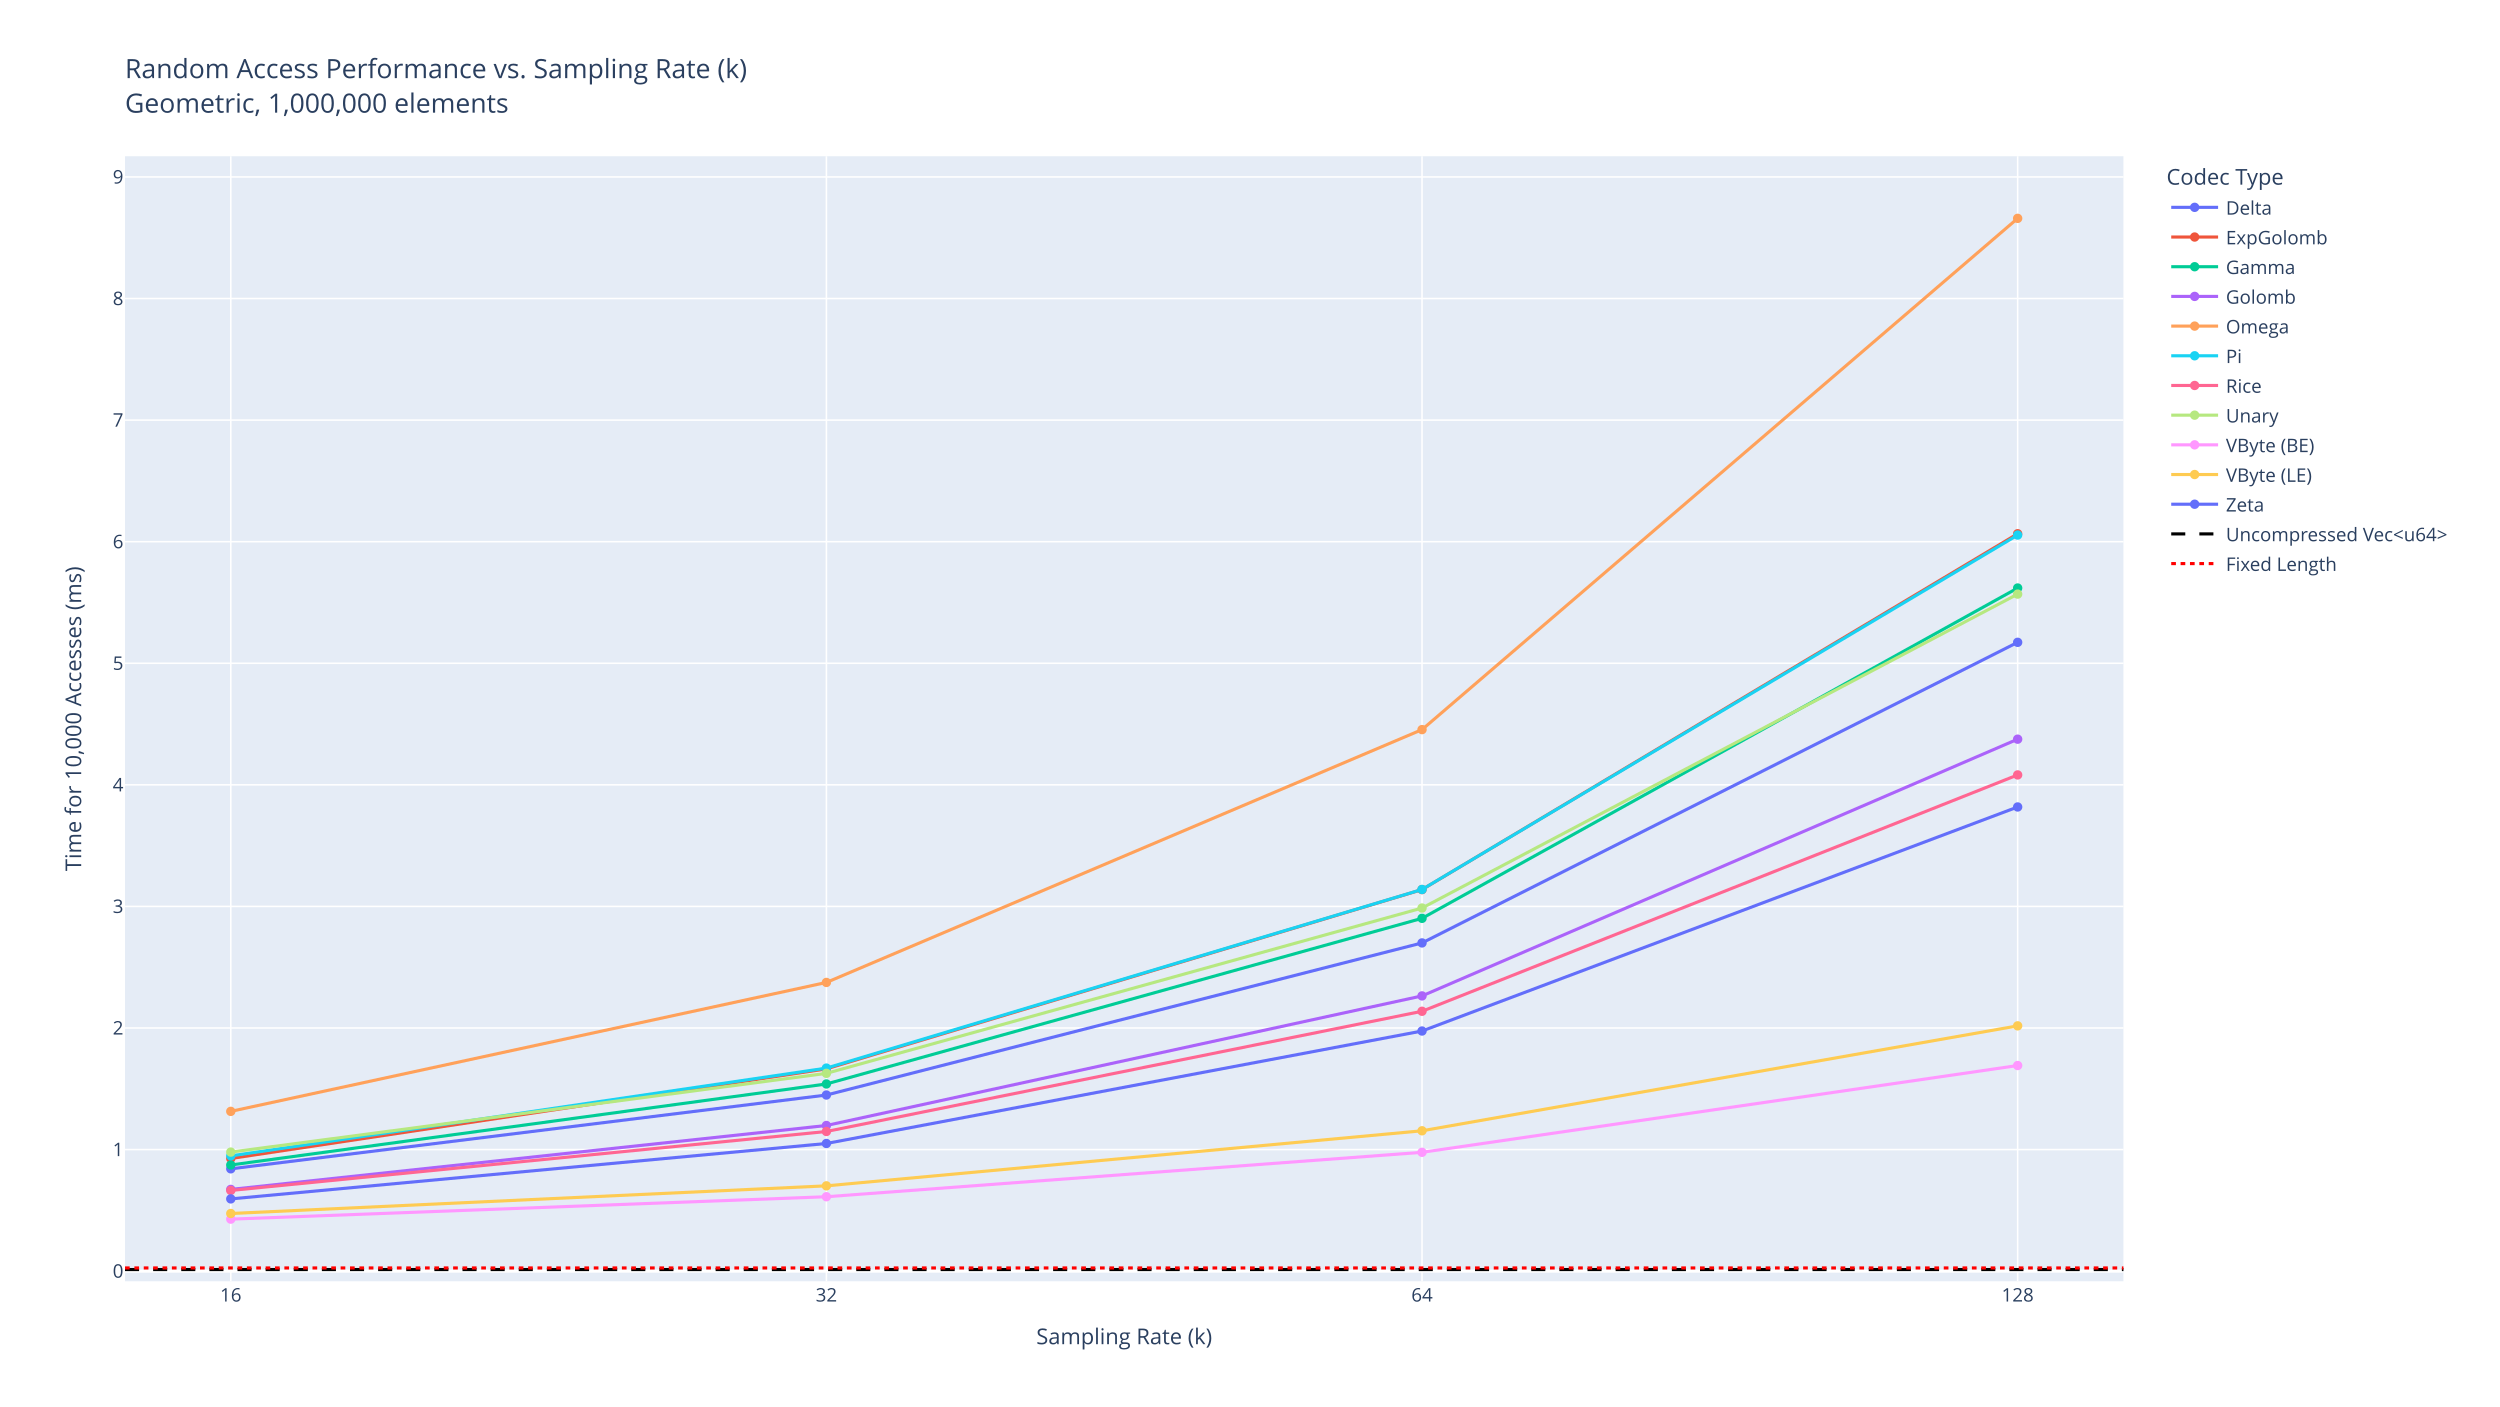
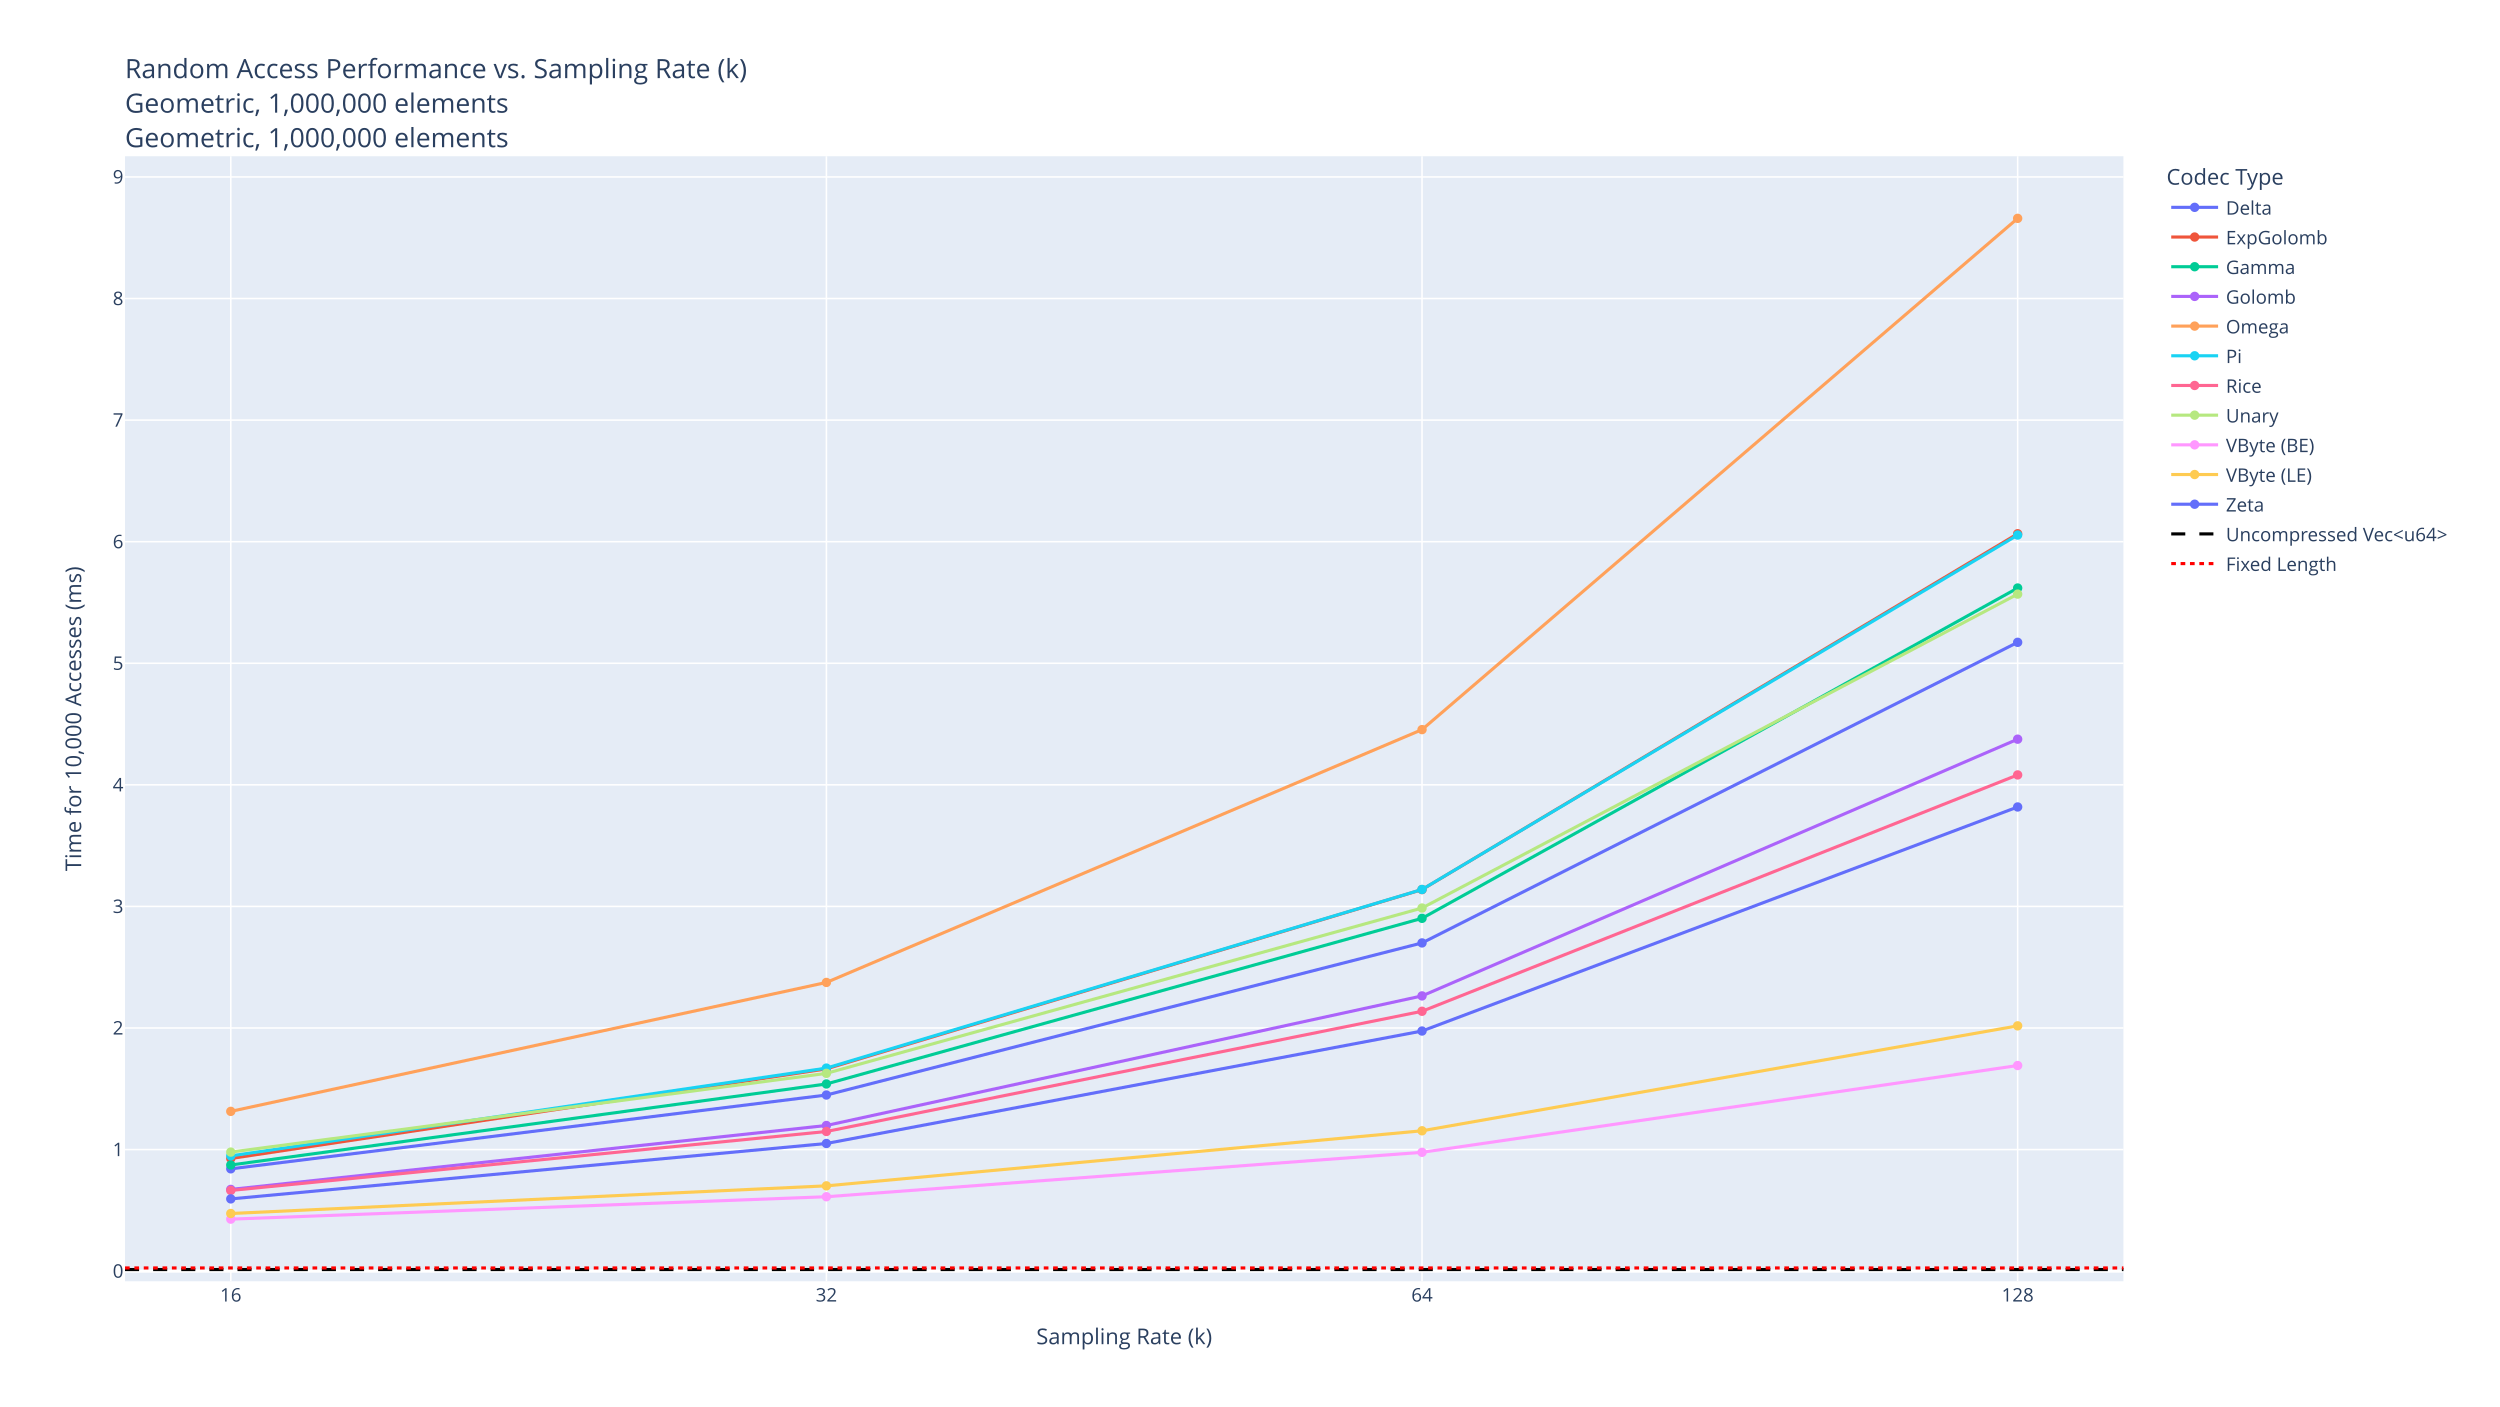
<svg xmlns="http://www.w3.org/2000/svg" class="main-svg" width="1600" height="900" style="" viewBox="0 0 1600 900">
  <rect x="0" y="0" width="1600" height="900" style="fill: rgb(255, 255, 255); fill-opacity: 1;" />
-   <defs id="defs-400689">
+   <defs id="defs-f5fd9f">
    <g class="clips">
-       <clipPath id="clip400689xyplot" class="plotclip">
+       <clipPath id="clipf5fd9fxyplot" class="plotclip">
        <rect width="1279" height="720" />
      </clipPath>
-       <clipPath class="axesclip" id="clip400689x">
+       <clipPath class="axesclip" id="clipf5fd9fx">
        <rect x="80" y="0" width="1279" height="900" />
      </clipPath>
-       <clipPath class="axesclip" id="clip400689y">
+       <clipPath class="axesclip" id="clipf5fd9fy">
        <rect x="0" y="100" width="1600" height="720" />
      </clipPath>
-       <clipPath class="axesclip" id="clip400689xy">
+       <clipPath class="axesclip" id="clipf5fd9fxy">
        <rect x="80" y="100" width="1279" height="720" />
      </clipPath>
    </g>
    <g class="gradients" />
    <g class="patterns" />
  </defs>
  <g class="bglayer">
    <rect class="bg" x="80" y="100" width="1279" height="720" style="fill: rgb(229, 236, 246); fill-opacity: 1; stroke-width: 0;" />
  </g>
  <g class="layer-below">
    <g class="imagelayer" />
    <g class="shapelayer" />
  </g>
  <g class="cartesianlayer">
    <g class="subplot xy">
      <g class="layer-subplot">
        <g class="shapelayer" />
        <g class="imagelayer" />
      </g>
      <g class="minor-gridlayer">
        <g class="x" />
        <g class="y" />
      </g>
      <g class="gridlayer">
        <g class="x">
          <path class="xgrid crisp" transform="translate(147.7,0)" d="M0,100v720" style="stroke: rgb(255, 255, 255); stroke-opacity: 1; stroke-width: 1px;" />
          <path class="xgrid crisp" transform="translate(528.9,0)" d="M0,100v720" style="stroke: rgb(255, 255, 255); stroke-opacity: 1; stroke-width: 1px;" />
          <path class="xgrid crisp" transform="translate(910.1,0)" d="M0,100v720" style="stroke: rgb(255, 255, 255); stroke-opacity: 1; stroke-width: 1px;" />
          <path class="xgrid crisp" transform="translate(1291.3,0)" d="M0,100v720" style="stroke: rgb(255, 255, 255); stroke-opacity: 1; stroke-width: 1px;" />
        </g>
        <g class="y">
          <path class="ygrid crisp" transform="translate(0,735.72)" d="M80,0h1279" style="stroke: rgb(255, 255, 255); stroke-opacity: 1; stroke-width: 1px;" />
          <path class="ygrid crisp" transform="translate(0,657.91)" d="M80,0h1279" style="stroke: rgb(255, 255, 255); stroke-opacity: 1; stroke-width: 1px;" />
          <path class="ygrid crisp" transform="translate(0,580.1)" d="M80,0h1279" style="stroke: rgb(255, 255, 255); stroke-opacity: 1; stroke-width: 1px;" />
          <path class="ygrid crisp" transform="translate(0,502.29)" d="M80,0h1279" style="stroke: rgb(255, 255, 255); stroke-opacity: 1; stroke-width: 1px;" />
          <path class="ygrid crisp" transform="translate(0,424.49)" d="M80,0h1279" style="stroke: rgb(255, 255, 255); stroke-opacity: 1; stroke-width: 1px;" />
          <path class="ygrid crisp" transform="translate(0,346.68)" d="M80,0h1279" style="stroke: rgb(255, 255, 255); stroke-opacity: 1; stroke-width: 1px;" />
          <path class="ygrid crisp" transform="translate(0,268.87)" d="M80,0h1279" style="stroke: rgb(255, 255, 255); stroke-opacity: 1; stroke-width: 1px;" />
          <path class="ygrid crisp" transform="translate(0,191.06)" d="M80,0h1279" style="stroke: rgb(255, 255, 255); stroke-opacity: 1; stroke-width: 1px;" />
          <path class="ygrid crisp" transform="translate(0,113.25)" d="M80,0h1279" style="stroke: rgb(255, 255, 255); stroke-opacity: 1; stroke-width: 1px;" />
        </g>
      </g>
      <g class="zerolinelayer">
        <path class="yzl zl crisp" transform="translate(0,813.53)" d="M80,0h1279" style="stroke: rgb(255, 255, 255); stroke-opacity: 1; stroke-width: 2px;" />
      </g>
      <g class="layer-between">
        <g class="shapelayer" />
        <g class="imagelayer" />
      </g>
      <path class="xlines-below" />
      <path class="ylines-below" />
      <g class="overlines-below" />
      <g class="xaxislayer-below" />
      <g class="yaxislayer-below" />
      <g class="overaxes-below" />
      <g class="overplot">
-         <g class="xy" transform="translate(80,100)" clip-path="url(#clip400689xyplot)">
+         <g class="xy" transform="translate(80,100)" clip-path="url(#clipf5fd9fxyplot)">
          <g class="scatterlayer mlayer">
-             <g class="trace scatter tracef12431" style="stroke-miterlimit: 2; opacity: 1;">
+             <g class="trace scatter trace128a61" style="stroke-miterlimit: 2; opacity: 1;">
              <g class="fills" />
              <g class="errorbars" />
              <g class="lines">
                <path class="js-line" d="M67.7,648.04L448.9,600.81L830.1,503.47L1211.3,311.09" style="vector-effect: none; fill: none; stroke: rgb(99, 110, 250); stroke-opacity: 1; stroke-width: 2px; opacity: 1;" />
              </g>
              <g class="points">
                <path class="point plotly-customdata" transform="translate(67.7,648.04)" d="M3,0A3,3 0 1,1 0,-3A3,3 0 0,1 3,0Z" style="opacity: 1; stroke-width: 0px; fill: rgb(99, 110, 250); fill-opacity: 1;" />
                <path class="point plotly-customdata" transform="translate(448.9,600.81)" d="M3,0A3,3 0 1,1 0,-3A3,3 0 0,1 3,0Z" style="opacity: 1; stroke-width: 0px; fill: rgb(99, 110, 250); fill-opacity: 1;" />
                <path class="point plotly-customdata" transform="translate(830.1,503.47)" d="M3,0A3,3 0 1,1 0,-3A3,3 0 0,1 3,0Z" style="opacity: 1; stroke-width: 0px; fill: rgb(99, 110, 250); fill-opacity: 1;" />
                <path class="point plotly-customdata" transform="translate(1211.3,311.09)" d="M3,0A3,3 0 1,1 0,-3A3,3 0 0,1 3,0Z" style="opacity: 1; stroke-width: 0px; fill: rgb(99, 110, 250); fill-opacity: 1;" />
              </g>
              <g class="text" />
            </g>
-             <g class="trace scatter trace7f5549" style="stroke-miterlimit: 2; opacity: 1;">
+             <g class="trace scatter trace50896e" style="stroke-miterlimit: 2; opacity: 1;">
              <g class="fills" />
              <g class="errorbars" />
              <g class="lines">
                <path class="js-line" d="M67.7,641.43L448.9,584.07L830.1,469.33L1211.3,241.6" style="vector-effect: none; fill: none; stroke: rgb(239, 85, 59); stroke-opacity: 1; stroke-width: 2px; opacity: 1;" />
              </g>
              <g class="points">
                <path class="point plotly-customdata" transform="translate(67.7,641.43)" d="M3,0A3,3 0 1,1 0,-3A3,3 0 0,1 3,0Z" style="opacity: 1; stroke-width: 0px; fill: rgb(239, 85, 59); fill-opacity: 1;" />
                <path class="point plotly-customdata" transform="translate(448.9,584.07)" d="M3,0A3,3 0 1,1 0,-3A3,3 0 0,1 3,0Z" style="opacity: 1; stroke-width: 0px; fill: rgb(239, 85, 59); fill-opacity: 1;" />
                <path class="point plotly-customdata" transform="translate(830.1,469.33)" d="M3,0A3,3 0 1,1 0,-3A3,3 0 0,1 3,0Z" style="opacity: 1; stroke-width: 0px; fill: rgb(239, 85, 59); fill-opacity: 1;" />
                <path class="point plotly-customdata" transform="translate(1211.3,241.6)" d="M3,0A3,3 0 1,1 0,-3A3,3 0 0,1 3,0Z" style="opacity: 1; stroke-width: 0px; fill: rgb(239, 85, 59); fill-opacity: 1;" />
              </g>
              <g class="text" />
            </g>
-             <g class="trace scatter tracedf2a3a" style="stroke-miterlimit: 2; opacity: 1;">
+             <g class="trace scatter trace0df02b" style="stroke-miterlimit: 2; opacity: 1;">
              <g class="fills" />
              <g class="errorbars" />
              <g class="lines">
                <path class="js-line" d="M67.7,645.59L448.9,593.74L830.1,487.73L1211.3,276.33" style="vector-effect: none; fill: none; stroke: rgb(0, 204, 150); stroke-opacity: 1; stroke-width: 2px; opacity: 1;" />
              </g>
              <g class="points">
                <path class="point plotly-customdata" transform="translate(67.7,645.59)" d="M3,0A3,3 0 1,1 0,-3A3,3 0 0,1 3,0Z" style="opacity: 1; stroke-width: 0px; fill: rgb(0, 204, 150); fill-opacity: 1;" />
                <path class="point plotly-customdata" transform="translate(448.9,593.74)" d="M3,0A3,3 0 1,1 0,-3A3,3 0 0,1 3,0Z" style="opacity: 1; stroke-width: 0px; fill: rgb(0, 204, 150); fill-opacity: 1;" />
                <path class="point plotly-customdata" transform="translate(830.1,487.73)" d="M3,0A3,3 0 1,1 0,-3A3,3 0 0,1 3,0Z" style="opacity: 1; stroke-width: 0px; fill: rgb(0, 204, 150); fill-opacity: 1;" />
                <path class="point plotly-customdata" transform="translate(1211.3,276.33)" d="M3,0A3,3 0 1,1 0,-3A3,3 0 0,1 3,0Z" style="opacity: 1; stroke-width: 0px; fill: rgb(0, 204, 150); fill-opacity: 1;" />
              </g>
              <g class="text" />
            </g>
-             <g class="trace scatter trace2f5b42" style="stroke-miterlimit: 2; opacity: 1;">
+             <g class="trace scatter trace5f6c80" style="stroke-miterlimit: 2; opacity: 1;">
              <g class="fills" />
              <g class="errorbars" />
              <g class="lines">
                <path class="js-line" d="M67.7,661.22L448.9,620.31L830.1,537.38L1211.3,373.07" style="vector-effect: none; fill: none; stroke: rgb(171, 99, 250); stroke-opacity: 1; stroke-width: 2px; opacity: 1;" />
              </g>
              <g class="points">
                <path class="point plotly-customdata" transform="translate(67.7,661.22)" d="M3,0A3,3 0 1,1 0,-3A3,3 0 0,1 3,0Z" style="opacity: 1; stroke-width: 0px; fill: rgb(171, 99, 250); fill-opacity: 1;" />
                <path class="point plotly-customdata" transform="translate(448.9,620.31)" d="M3,0A3,3 0 1,1 0,-3A3,3 0 0,1 3,0Z" style="opacity: 1; stroke-width: 0px; fill: rgb(171, 99, 250); fill-opacity: 1;" />
                <path class="point plotly-customdata" transform="translate(830.1,537.38)" d="M3,0A3,3 0 1,1 0,-3A3,3 0 0,1 3,0Z" style="opacity: 1; stroke-width: 0px; fill: rgb(171, 99, 250); fill-opacity: 1;" />
                <path class="point plotly-customdata" transform="translate(1211.3,373.07)" d="M3,0A3,3 0 1,1 0,-3A3,3 0 0,1 3,0Z" style="opacity: 1; stroke-width: 0px; fill: rgb(171, 99, 250); fill-opacity: 1;" />
              </g>
              <g class="text" />
            </g>
-             <g class="trace scatter traceecf8c9" style="stroke-miterlimit: 2; opacity: 1;">
+             <g class="trace scatter trace49e459" style="stroke-miterlimit: 2; opacity: 1;">
              <g class="fills" />
              <g class="errorbars" />
              <g class="lines">
                <path class="js-line" d="M67.7,611.28L448.9,528.76L830.1,366.95L1211.3,39.75" style="vector-effect: none; fill: none; stroke: rgb(255, 161, 90); stroke-opacity: 1; stroke-width: 2px; opacity: 1;" />
              </g>
              <g class="points">
                <path class="point plotly-customdata" transform="translate(67.7,611.28)" d="M3,0A3,3 0 1,1 0,-3A3,3 0 0,1 3,0Z" style="opacity: 1; stroke-width: 0px; fill: rgb(255, 161, 90); fill-opacity: 1;" />
                <path class="point plotly-customdata" transform="translate(448.9,528.76)" d="M3,0A3,3 0 1,1 0,-3A3,3 0 0,1 3,0Z" style="opacity: 1; stroke-width: 0px; fill: rgb(255, 161, 90); fill-opacity: 1;" />
                <path class="point plotly-customdata" transform="translate(830.1,366.95)" d="M3,0A3,3 0 1,1 0,-3A3,3 0 0,1 3,0Z" style="opacity: 1; stroke-width: 0px; fill: rgb(255, 161, 90); fill-opacity: 1;" />
                <path class="point plotly-customdata" transform="translate(1211.3,39.75)" d="M3,0A3,3 0 1,1 0,-3A3,3 0 0,1 3,0Z" style="opacity: 1; stroke-width: 0px; fill: rgb(255, 161, 90); fill-opacity: 1;" />
              </g>
              <g class="text" />
            </g>
-             <g class="trace scatter trace4803b2" style="stroke-miterlimit: 2; opacity: 1;">
+             <g class="trace scatter trace367fa4" style="stroke-miterlimit: 2; opacity: 1;">
              <g class="fills" />
              <g class="errorbars" />
              <g class="lines">
                <path class="js-line" d="M67.7,639.76L448.9,583.58L830.1,469.26L1211.3,242.43" style="vector-effect: none; fill: none; stroke: rgb(25, 211, 243); stroke-opacity: 1; stroke-width: 2px; opacity: 1;" />
              </g>
              <g class="points">
                <path class="point plotly-customdata" transform="translate(67.7,639.76)" d="M3,0A3,3 0 1,1 0,-3A3,3 0 0,1 3,0Z" style="opacity: 1; stroke-width: 0px; fill: rgb(25, 211, 243); fill-opacity: 1;" />
                <path class="point plotly-customdata" transform="translate(448.9,583.58)" d="M3,0A3,3 0 1,1 0,-3A3,3 0 0,1 3,0Z" style="opacity: 1; stroke-width: 0px; fill: rgb(25, 211, 243); fill-opacity: 1;" />
                <path class="point plotly-customdata" transform="translate(830.1,469.26)" d="M3,0A3,3 0 1,1 0,-3A3,3 0 0,1 3,0Z" style="opacity: 1; stroke-width: 0px; fill: rgb(25, 211, 243); fill-opacity: 1;" />
                <path class="point plotly-customdata" transform="translate(1211.3,242.43)" d="M3,0A3,3 0 1,1 0,-3A3,3 0 0,1 3,0Z" style="opacity: 1; stroke-width: 0px; fill: rgb(25, 211, 243); fill-opacity: 1;" />
              </g>
              <g class="text" />
            </g>
-             <g class="trace scatter trace3a8725" style="stroke-miterlimit: 2; opacity: 1;">
+             <g class="trace scatter trace42087b" style="stroke-miterlimit: 2; opacity: 1;">
              <g class="fills" />
              <g class="errorbars" />
              <g class="lines">
                <path class="js-line" d="M67.7,661.89L448.9,624.15L830.1,547.22L1211.3,395.95" style="vector-effect: none; fill: none; stroke: rgb(255, 102, 146); stroke-opacity: 1; stroke-width: 2px; opacity: 1;" />
              </g>
              <g class="points">
                <path class="point plotly-customdata" transform="translate(67.7,661.89)" d="M3,0A3,3 0 1,1 0,-3A3,3 0 0,1 3,0Z" style="opacity: 1; stroke-width: 0px; fill: rgb(255, 102, 146); fill-opacity: 1;" />
                <path class="point plotly-customdata" transform="translate(448.9,624.15)" d="M3,0A3,3 0 1,1 0,-3A3,3 0 0,1 3,0Z" style="opacity: 1; stroke-width: 0px; fill: rgb(255, 102, 146); fill-opacity: 1;" />
                <path class="point plotly-customdata" transform="translate(830.1,547.22)" d="M3,0A3,3 0 1,1 0,-3A3,3 0 0,1 3,0Z" style="opacity: 1; stroke-width: 0px; fill: rgb(255, 102, 146); fill-opacity: 1;" />
                <path class="point plotly-customdata" transform="translate(1211.3,395.95)" d="M3,0A3,3 0 1,1 0,-3A3,3 0 0,1 3,0Z" style="opacity: 1; stroke-width: 0px; fill: rgb(255, 102, 146); fill-opacity: 1;" />
              </g>
              <g class="text" />
            </g>
-             <g class="trace scatter trace48bb34" style="stroke-miterlimit: 2; opacity: 1;">
+             <g class="trace scatter tracefa8a52" style="stroke-miterlimit: 2; opacity: 1;">
              <g class="fills" />
              <g class="errorbars" />
              <g class="lines">
                <path class="js-line" d="M67.7,637.34L448.9,586.94L830.1,481.13L1211.3,280.23" style="vector-effect: none; fill: none; stroke: rgb(182, 232, 128); stroke-opacity: 1; stroke-width: 2px; opacity: 1;" />
              </g>
              <g class="points">
                <path class="point plotly-customdata" transform="translate(67.7,637.34)" d="M3,0A3,3 0 1,1 0,-3A3,3 0 0,1 3,0Z" style="opacity: 1; stroke-width: 0px; fill: rgb(182, 232, 128); fill-opacity: 1;" />
                <path class="point plotly-customdata" transform="translate(448.9,586.94)" d="M3,0A3,3 0 1,1 0,-3A3,3 0 0,1 3,0Z" style="opacity: 1; stroke-width: 0px; fill: rgb(182, 232, 128); fill-opacity: 1;" />
                <path class="point plotly-customdata" transform="translate(830.1,481.13)" d="M3,0A3,3 0 1,1 0,-3A3,3 0 0,1 3,0Z" style="opacity: 1; stroke-width: 0px; fill: rgb(182, 232, 128); fill-opacity: 1;" />
                <path class="point plotly-customdata" transform="translate(1211.3,280.23)" d="M3,0A3,3 0 1,1 0,-3A3,3 0 0,1 3,0Z" style="opacity: 1; stroke-width: 0px; fill: rgb(182, 232, 128); fill-opacity: 1;" />
              </g>
              <g class="text" />
            </g>
-             <g class="trace scatter trace7c4d64" style="stroke-miterlimit: 2; opacity: 1;">
+             <g class="trace scatter trace523554" style="stroke-miterlimit: 2; opacity: 1;">
              <g class="fills" />
              <g class="errorbars" />
              <g class="lines">
                <path class="js-line" d="M67.7,680.25L448.9,665.91L830.1,637.48L1211.3,581.93" style="vector-effect: none; fill: none; stroke: rgb(255, 151, 255); stroke-opacity: 1; stroke-width: 2px; opacity: 1;" />
              </g>
              <g class="points">
                <path class="point plotly-customdata" transform="translate(67.7,680.25)" d="M3,0A3,3 0 1,1 0,-3A3,3 0 0,1 3,0Z" style="opacity: 1; stroke-width: 0px; fill: rgb(255, 151, 255); fill-opacity: 1;" />
                <path class="point plotly-customdata" transform="translate(448.9,665.91)" d="M3,0A3,3 0 1,1 0,-3A3,3 0 0,1 3,0Z" style="opacity: 1; stroke-width: 0px; fill: rgb(255, 151, 255); fill-opacity: 1;" />
                <path class="point plotly-customdata" transform="translate(830.1,637.48)" d="M3,0A3,3 0 1,1 0,-3A3,3 0 0,1 3,0Z" style="opacity: 1; stroke-width: 0px; fill: rgb(255, 151, 255); fill-opacity: 1;" />
                <path class="point plotly-customdata" transform="translate(1211.3,581.93)" d="M3,0A3,3 0 1,1 0,-3A3,3 0 0,1 3,0Z" style="opacity: 1; stroke-width: 0px; fill: rgb(255, 151, 255); fill-opacity: 1;" />
              </g>
              <g class="text" />
            </g>
-             <g class="trace scatter tracefad573" style="stroke-miterlimit: 2; opacity: 1;">
+             <g class="trace scatter trace73566c" style="stroke-miterlimit: 2; opacity: 1;">
              <g class="fills" />
              <g class="errorbars" />
              <g class="lines">
                <path class="js-line" d="M67.7,676.64L448.9,658.94L830.1,623.7L1211.3,556.54" style="vector-effect: none; fill: none; stroke: rgb(254, 203, 82); stroke-opacity: 1; stroke-width: 2px; opacity: 1;" />
              </g>
              <g class="points">
                <path class="point plotly-customdata" transform="translate(67.7,676.64)" d="M3,0A3,3 0 1,1 0,-3A3,3 0 0,1 3,0Z" style="opacity: 1; stroke-width: 0px; fill: rgb(254, 203, 82); fill-opacity: 1;" />
                <path class="point plotly-customdata" transform="translate(448.9,658.94)" d="M3,0A3,3 0 1,1 0,-3A3,3 0 0,1 3,0Z" style="opacity: 1; stroke-width: 0px; fill: rgb(254, 203, 82); fill-opacity: 1;" />
                <path class="point plotly-customdata" transform="translate(830.1,623.7)" d="M3,0A3,3 0 1,1 0,-3A3,3 0 0,1 3,0Z" style="opacity: 1; stroke-width: 0px; fill: rgb(254, 203, 82); fill-opacity: 1;" />
                <path class="point plotly-customdata" transform="translate(1211.3,556.54)" d="M3,0A3,3 0 1,1 0,-3A3,3 0 0,1 3,0Z" style="opacity: 1; stroke-width: 0px; fill: rgb(254, 203, 82); fill-opacity: 1;" />
              </g>
              <g class="text" />
            </g>
-             <g class="trace scatter trace2a8b2e" style="stroke-miterlimit: 2; opacity: 1;">
+             <g class="trace scatter traceddf2ec" style="stroke-miterlimit: 2; opacity: 1;">
              <g class="fills" />
              <g class="errorbars" />
              <g class="lines">
                <path class="js-line" d="M67.7,667.29L448.9,631.83L830.1,559.85L1211.3,416.46" style="vector-effect: none; fill: none; stroke: rgb(99, 110, 250); stroke-opacity: 1; stroke-width: 2px; opacity: 1;" />
              </g>
              <g class="points">
                <path class="point plotly-customdata" transform="translate(67.7,667.29)" d="M3,0A3,3 0 1,1 0,-3A3,3 0 0,1 3,0Z" style="opacity: 1; stroke-width: 0px; fill: rgb(99, 110, 250); fill-opacity: 1;" />
                <path class="point plotly-customdata" transform="translate(448.9,631.83)" d="M3,0A3,3 0 1,1 0,-3A3,3 0 0,1 3,0Z" style="opacity: 1; stroke-width: 0px; fill: rgb(99, 110, 250); fill-opacity: 1;" />
                <path class="point plotly-customdata" transform="translate(830.1,559.85)" d="M3,0A3,3 0 1,1 0,-3A3,3 0 0,1 3,0Z" style="opacity: 1; stroke-width: 0px; fill: rgb(99, 110, 250); fill-opacity: 1;" />
                <path class="point plotly-customdata" transform="translate(1211.3,416.46)" d="M3,0A3,3 0 1,1 0,-3A3,3 0 0,1 3,0Z" style="opacity: 1; stroke-width: 0px; fill: rgb(99, 110, 250); fill-opacity: 1;" />
              </g>
              <g class="text" />
            </g>
-             <g class="trace scatter tracead6208" style="stroke-miterlimit: 2; opacity: 1;">
+             <g class="trace scatter trace982a7f" style="stroke-miterlimit: 2; opacity: 1;">
              <g class="fills" />
              <g class="errorbars" />
              <g class="lines" />
              <g class="points" />
              <g class="text" />
            </g>
-             <g class="trace scatter tracede51bc" style="stroke-miterlimit: 2; opacity: 1;">
+             <g class="trace scatter tracee63b5e" style="stroke-miterlimit: 2; opacity: 1;">
              <g class="fills" />
              <g class="errorbars" />
              <g class="lines" />
              <g class="points" />
              <g class="text" />
            </g>
          </g>
        </g>
      </g>
      <path class="xlines-above crisp" d="M0,0" style="fill: none;" />
      <path class="ylines-above crisp" d="M0,0" style="fill: none;" />
      <g class="overlines-above" />
      <g class="xaxislayer-above">
        <g class="xtick">
          <text text-anchor="middle" x="0" y="833" transform="translate(147.7,0)" style="font-family: 'Open Sans', verdana, arial, sans-serif; font-size: 12px; fill: rgb(42, 63, 95); fill-opacity: 1; white-space: pre; opacity: 1;">16</text>
        </g>
        <g class="xtick">
          <text text-anchor="middle" x="0" y="833" transform="translate(528.9,0)" style="font-family: 'Open Sans', verdana, arial, sans-serif; font-size: 12px; fill: rgb(42, 63, 95); fill-opacity: 1; white-space: pre; opacity: 1;">32</text>
        </g>
        <g class="xtick">
          <text text-anchor="middle" x="0" y="833" transform="translate(910.1,0)" style="font-family: 'Open Sans', verdana, arial, sans-serif; font-size: 12px; fill: rgb(42, 63, 95); fill-opacity: 1; white-space: pre; opacity: 1;">64</text>
        </g>
        <g class="xtick">
          <text text-anchor="middle" x="0" y="833" transform="translate(1291.3,0)" style="font-family: 'Open Sans', verdana, arial, sans-serif; font-size: 12px; fill: rgb(42, 63, 95); fill-opacity: 1; white-space: pre; opacity: 1;">128</text>
        </g>
      </g>
      <g class="yaxislayer-above">
        <g class="ytick">
          <text text-anchor="end" x="79" y="4.2" transform="translate(0,813.53)" style="font-family: 'Open Sans', verdana, arial, sans-serif; font-size: 12px; fill: rgb(42, 63, 95); fill-opacity: 1; white-space: pre; opacity: 1;">0</text>
        </g>
        <g class="ytick">
          <text text-anchor="end" x="79" y="4.2" style="font-family: 'Open Sans', verdana, arial, sans-serif; font-size: 12px; fill: rgb(42, 63, 95); fill-opacity: 1; white-space: pre; opacity: 1;" transform="translate(0,735.72)">1</text>
        </g>
        <g class="ytick">
          <text text-anchor="end" x="79" y="4.2" style="font-family: 'Open Sans', verdana, arial, sans-serif; font-size: 12px; fill: rgb(42, 63, 95); fill-opacity: 1; white-space: pre; opacity: 1;" transform="translate(0,657.91)">2</text>
        </g>
        <g class="ytick">
          <text text-anchor="end" x="79" y="4.2" style="font-family: 'Open Sans', verdana, arial, sans-serif; font-size: 12px; fill: rgb(42, 63, 95); fill-opacity: 1; white-space: pre; opacity: 1;" transform="translate(0,580.1)">3</text>
        </g>
        <g class="ytick">
          <text text-anchor="end" x="79" y="4.2" style="font-family: 'Open Sans', verdana, arial, sans-serif; font-size: 12px; fill: rgb(42, 63, 95); fill-opacity: 1; white-space: pre; opacity: 1;" transform="translate(0,502.29)">4</text>
        </g>
        <g class="ytick">
          <text text-anchor="end" x="79" y="4.2" style="font-family: 'Open Sans', verdana, arial, sans-serif; font-size: 12px; fill: rgb(42, 63, 95); fill-opacity: 1; white-space: pre; opacity: 1;" transform="translate(0,424.49)">5</text>
        </g>
        <g class="ytick">
          <text text-anchor="end" x="79" y="4.2" style="font-family: 'Open Sans', verdana, arial, sans-serif; font-size: 12px; fill: rgb(42, 63, 95); fill-opacity: 1; white-space: pre; opacity: 1;" transform="translate(0,346.68)">6</text>
        </g>
        <g class="ytick">
          <text text-anchor="end" x="79" y="4.2" style="font-family: 'Open Sans', verdana, arial, sans-serif; font-size: 12px; fill: rgb(42, 63, 95); fill-opacity: 1; white-space: pre; opacity: 1;" transform="translate(0,268.87)">7</text>
        </g>
        <g class="ytick">
          <text text-anchor="end" x="79" y="4.2" style="font-family: 'Open Sans', verdana, arial, sans-serif; font-size: 12px; fill: rgb(42, 63, 95); fill-opacity: 1; white-space: pre; opacity: 1;" transform="translate(0,191.06)">8</text>
        </g>
        <g class="ytick">
          <text text-anchor="end" x="79" y="4.2" style="font-family: 'Open Sans', verdana, arial, sans-serif; font-size: 12px; fill: rgb(42, 63, 95); fill-opacity: 1; white-space: pre; opacity: 1;" transform="translate(0,113.25)">9</text>
        </g>
      </g>
      <g class="overaxes-above" />
    </g>
  </g>
  <g class="polarlayer" />
  <g class="smithlayer" />
  <g class="ternarylayer" />
  <g class="geolayer" />
  <g class="funnelarealayer" />
  <g class="pielayer" />
  <g class="iciclelayer" />
  <g class="treemaplayer" />
  <g class="sunburstlayer" />
  <g class="glimages" />
-   <defs id="topdefs-400689">
+   <defs id="topdefs-f5fd9f">
    <g class="clips" />
-     <clipPath id="legend400689">
+     <clipPath id="legendf5fd9f">
      <rect width="203" height="276" x="0" y="0" />
    </clipPath>
  </defs>
  <g class="layer-above">
    <g class="imagelayer" />
    <g class="shapelayer">
-       <g class="shape-group" data-index="0" clip-path="url(#clip400689y)">
+       <g class="shape-group" data-index="0" clip-path="url(#clipf5fd9fy)">
        <path data-index="0" fill-rule="evenodd" d="M80,812.51L1359,812.51" style="opacity: 1; stroke: rgb(0, 0, 0); stroke-opacity: 1; fill: rgb(0, 0, 0); fill-opacity: 0; stroke-dasharray: 9px, 9px; stroke-width: 2px;" />
      </g>
-       <g class="shape-group" data-index="1" clip-path="url(#clip400689y)">
+       <g class="shape-group" data-index="1" clip-path="url(#clipf5fd9fy)">
        <path data-index="1" fill-rule="evenodd" d="M80,811.49L1359,811.49" style="opacity: 1; stroke: rgb(255, 0, 0); stroke-opacity: 1; fill: rgb(0, 0, 0); fill-opacity: 0; stroke-dasharray: 3px, 3px; stroke-width: 2px;" />
      </g>
    </g>
  </g>
  <g class="infolayer">
    <g class="legend" pointer-events="all" transform="translate(1384.58,100)">
      <rect class="bg" shape-rendering="crispEdges" style="stroke: rgb(68, 68, 68); stroke-opacity: 1; fill: rgb(255, 255, 255); fill-opacity: 1; stroke-width: 0px;" width="203" height="276" x="0" y="0" />
-       <g class="scrollbox" transform="" clip-path="url(#legend400689)">
+       <g class="scrollbox" transform="" clip-path="url(#legendf5fd9f)">
        <text class="legendtitletext" text-anchor="start" x="2" y="18.2" style="font-family: 'Open Sans', verdana, arial, sans-serif; font-size: 14px; fill: rgb(42, 63, 95); fill-opacity: 1; white-space: pre;">Codec Type</text>
        <g class="groups">
          <g class="traces" transform="translate(0,32.7)" style="opacity: 1;">
            <text class="legendtext" text-anchor="start" x="40" y="4.68" style="font-family: 'Open Sans', verdana, arial, sans-serif; font-size: 12px; fill: rgb(42, 63, 95); fill-opacity: 1; white-space: pre;">Delta</text>
            <g class="layers" style="opacity: 1;">
              <g class="legendfill" />
              <g class="legendlines">
                <path class="js-line" d="M5,0h30" style="fill: none; stroke: rgb(99, 110, 250); stroke-opacity: 1; stroke-width: 2px;" />
              </g>
              <g class="legendsymbols">
                <g class="legendpoints">
                  <path class="scatterpts" transform="translate(20,0)" d="M3,0A3,3 0 1,1 0,-3A3,3 0 0,1 3,0Z" style="opacity: 1; stroke-width: 0px; fill: rgb(99, 110, 250); fill-opacity: 1;" />
                </g>
              </g>
            </g>
            <rect class="legendtoggle" x="0" y="-9.5" width="197.25" height="19" style="fill: rgb(0, 0, 0); fill-opacity: 0;" />
          </g>
          <g class="traces" transform="translate(0,51.7)" style="opacity: 1;">
            <text class="legendtext" text-anchor="start" x="40" y="4.68" style="font-family: 'Open Sans', verdana, arial, sans-serif; font-size: 12px; fill: rgb(42, 63, 95); fill-opacity: 1; white-space: pre;">ExpGolomb</text>
            <g class="layers" style="opacity: 1;">
              <g class="legendfill" />
              <g class="legendlines">
                <path class="js-line" d="M5,0h30" style="fill: none; stroke: rgb(239, 85, 59); stroke-opacity: 1; stroke-width: 2px;" />
              </g>
              <g class="legendsymbols">
                <g class="legendpoints">
                  <path class="scatterpts" transform="translate(20,0)" d="M3,0A3,3 0 1,1 0,-3A3,3 0 0,1 3,0Z" style="opacity: 1; stroke-width: 0px; fill: rgb(239, 85, 59); fill-opacity: 1;" />
                </g>
              </g>
            </g>
            <rect class="legendtoggle" x="0" y="-9.5" width="197.25" height="19" style="fill: rgb(0, 0, 0); fill-opacity: 0;" />
          </g>
          <g class="traces" transform="translate(0,70.7)" style="opacity: 1;">
            <text class="legendtext" text-anchor="start" x="40" y="4.68" style="font-family: 'Open Sans', verdana, arial, sans-serif; font-size: 12px; fill: rgb(42, 63, 95); fill-opacity: 1; white-space: pre;">Gamma</text>
            <g class="layers" style="opacity: 1;">
              <g class="legendfill" />
              <g class="legendlines">
                <path class="js-line" d="M5,0h30" style="fill: none; stroke: rgb(0, 204, 150); stroke-opacity: 1; stroke-width: 2px;" />
              </g>
              <g class="legendsymbols">
                <g class="legendpoints">
                  <path class="scatterpts" transform="translate(20,0)" d="M3,0A3,3 0 1,1 0,-3A3,3 0 0,1 3,0Z" style="opacity: 1; stroke-width: 0px; fill: rgb(0, 204, 150); fill-opacity: 1;" />
                </g>
              </g>
            </g>
            <rect class="legendtoggle" x="0" y="-9.5" width="197.25" height="19" style="fill: rgb(0, 0, 0); fill-opacity: 0;" />
          </g>
          <g class="traces" transform="translate(0,89.7)" style="opacity: 1;">
            <text class="legendtext" text-anchor="start" x="40" y="4.68" style="font-family: 'Open Sans', verdana, arial, sans-serif; font-size: 12px; fill: rgb(42, 63, 95); fill-opacity: 1; white-space: pre;">Golomb</text>
            <g class="layers" style="opacity: 1;">
              <g class="legendfill" />
              <g class="legendlines">
                <path class="js-line" d="M5,0h30" style="fill: none; stroke: rgb(171, 99, 250); stroke-opacity: 1; stroke-width: 2px;" />
              </g>
              <g class="legendsymbols">
                <g class="legendpoints">
                  <path class="scatterpts" transform="translate(20,0)" d="M3,0A3,3 0 1,1 0,-3A3,3 0 0,1 3,0Z" style="opacity: 1; stroke-width: 0px; fill: rgb(171, 99, 250); fill-opacity: 1;" />
                </g>
              </g>
            </g>
            <rect class="legendtoggle" x="0" y="-9.5" width="197.25" height="19" style="fill: rgb(0, 0, 0); fill-opacity: 0;" />
          </g>
          <g class="traces" transform="translate(0,108.7)" style="opacity: 1;">
            <text class="legendtext" text-anchor="start" x="40" y="4.68" style="font-family: 'Open Sans', verdana, arial, sans-serif; font-size: 12px; fill: rgb(42, 63, 95); fill-opacity: 1; white-space: pre;">Omega</text>
            <g class="layers" style="opacity: 1;">
              <g class="legendfill" />
              <g class="legendlines">
                <path class="js-line" d="M5,0h30" style="fill: none; stroke: rgb(255, 161, 90); stroke-opacity: 1; stroke-width: 2px;" />
              </g>
              <g class="legendsymbols">
                <g class="legendpoints">
                  <path class="scatterpts" transform="translate(20,0)" d="M3,0A3,3 0 1,1 0,-3A3,3 0 0,1 3,0Z" style="opacity: 1; stroke-width: 0px; fill: rgb(255, 161, 90); fill-opacity: 1;" />
                </g>
              </g>
            </g>
            <rect class="legendtoggle" x="0" y="-9.5" width="197.25" height="19" style="fill: rgb(0, 0, 0); fill-opacity: 0;" />
          </g>
          <g class="traces" transform="translate(0,127.7)" style="opacity: 1;">
            <text class="legendtext" text-anchor="start" x="40" y="4.68" style="font-family: 'Open Sans', verdana, arial, sans-serif; font-size: 12px; fill: rgb(42, 63, 95); fill-opacity: 1; white-space: pre;">Pi</text>
            <g class="layers" style="opacity: 1;">
              <g class="legendfill" />
              <g class="legendlines">
                <path class="js-line" d="M5,0h30" style="fill: none; stroke: rgb(25, 211, 243); stroke-opacity: 1; stroke-width: 2px;" />
              </g>
              <g class="legendsymbols">
                <g class="legendpoints">
                  <path class="scatterpts" transform="translate(20,0)" d="M3,0A3,3 0 1,1 0,-3A3,3 0 0,1 3,0Z" style="opacity: 1; stroke-width: 0px; fill: rgb(25, 211, 243); fill-opacity: 1;" />
                </g>
              </g>
            </g>
            <rect class="legendtoggle" x="0" y="-9.5" width="197.25" height="19" style="fill: rgb(0, 0, 0); fill-opacity: 0;" />
          </g>
          <g class="traces" transform="translate(0,146.7)" style="opacity: 1;">
            <text class="legendtext" text-anchor="start" x="40" y="4.68" style="font-family: 'Open Sans', verdana, arial, sans-serif; font-size: 12px; fill: rgb(42, 63, 95); fill-opacity: 1; white-space: pre;">Rice</text>
            <g class="layers" style="opacity: 1;">
              <g class="legendfill" />
              <g class="legendlines">
                <path class="js-line" d="M5,0h30" style="fill: none; stroke: rgb(255, 102, 146); stroke-opacity: 1; stroke-width: 2px;" />
              </g>
              <g class="legendsymbols">
                <g class="legendpoints">
                  <path class="scatterpts" transform="translate(20,0)" d="M3,0A3,3 0 1,1 0,-3A3,3 0 0,1 3,0Z" style="opacity: 1; stroke-width: 0px; fill: rgb(255, 102, 146); fill-opacity: 1;" />
                </g>
              </g>
            </g>
            <rect class="legendtoggle" x="0" y="-9.5" width="197.25" height="19" style="fill: rgb(0, 0, 0); fill-opacity: 0;" />
          </g>
          <g class="traces" transform="translate(0,165.7)" style="opacity: 1;">
            <text class="legendtext" text-anchor="start" x="40" y="4.68" style="font-family: 'Open Sans', verdana, arial, sans-serif; font-size: 12px; fill: rgb(42, 63, 95); fill-opacity: 1; white-space: pre;">Unary</text>
            <g class="layers" style="opacity: 1;">
              <g class="legendfill" />
              <g class="legendlines">
                <path class="js-line" d="M5,0h30" style="fill: none; stroke: rgb(182, 232, 128); stroke-opacity: 1; stroke-width: 2px;" />
              </g>
              <g class="legendsymbols">
                <g class="legendpoints">
                  <path class="scatterpts" transform="translate(20,0)" d="M3,0A3,3 0 1,1 0,-3A3,3 0 0,1 3,0Z" style="opacity: 1; stroke-width: 0px; fill: rgb(182, 232, 128); fill-opacity: 1;" />
                </g>
              </g>
            </g>
            <rect class="legendtoggle" x="0" y="-9.5" width="197.25" height="19" style="fill: rgb(0, 0, 0); fill-opacity: 0;" />
          </g>
          <g class="traces" transform="translate(0,184.7)" style="opacity: 1;">
            <text class="legendtext" text-anchor="start" x="40" y="4.68" style="font-family: 'Open Sans', verdana, arial, sans-serif; font-size: 12px; fill: rgb(42, 63, 95); fill-opacity: 1; white-space: pre;">VByte (BE)</text>
            <g class="layers" style="opacity: 1;">
              <g class="legendfill" />
              <g class="legendlines">
                <path class="js-line" d="M5,0h30" style="fill: none; stroke: rgb(255, 151, 255); stroke-opacity: 1; stroke-width: 2px;" />
              </g>
              <g class="legendsymbols">
                <g class="legendpoints">
                  <path class="scatterpts" transform="translate(20,0)" d="M3,0A3,3 0 1,1 0,-3A3,3 0 0,1 3,0Z" style="opacity: 1; stroke-width: 0px; fill: rgb(255, 151, 255); fill-opacity: 1;" />
                </g>
              </g>
            </g>
            <rect class="legendtoggle" x="0" y="-9.5" width="197.25" height="19" style="fill: rgb(0, 0, 0); fill-opacity: 0;" />
          </g>
          <g class="traces" transform="translate(0,203.7)" style="opacity: 1;">
            <text class="legendtext" text-anchor="start" x="40" y="4.68" style="font-family: 'Open Sans', verdana, arial, sans-serif; font-size: 12px; fill: rgb(42, 63, 95); fill-opacity: 1; white-space: pre;">VByte (LE)</text>
            <g class="layers" style="opacity: 1;">
              <g class="legendfill" />
              <g class="legendlines">
                <path class="js-line" d="M5,0h30" style="fill: none; stroke: rgb(254, 203, 82); stroke-opacity: 1; stroke-width: 2px;" />
              </g>
              <g class="legendsymbols">
                <g class="legendpoints">
                  <path class="scatterpts" transform="translate(20,0)" d="M3,0A3,3 0 1,1 0,-3A3,3 0 0,1 3,0Z" style="opacity: 1; stroke-width: 0px; fill: rgb(254, 203, 82); fill-opacity: 1;" />
                </g>
              </g>
            </g>
            <rect class="legendtoggle" x="0" y="-9.5" width="197.25" height="19" style="fill: rgb(0, 0, 0); fill-opacity: 0;" />
          </g>
          <g class="traces" transform="translate(0,222.7)" style="opacity: 1;">
            <text class="legendtext" text-anchor="start" x="40" y="4.68" style="font-family: 'Open Sans', verdana, arial, sans-serif; font-size: 12px; fill: rgb(42, 63, 95); fill-opacity: 1; white-space: pre;">Zeta</text>
            <g class="layers" style="opacity: 1;">
              <g class="legendfill" />
              <g class="legendlines">
                <path class="js-line" d="M5,0h30" style="fill: none; stroke: rgb(99, 110, 250); stroke-opacity: 1; stroke-width: 2px;" />
              </g>
              <g class="legendsymbols">
                <g class="legendpoints">
                  <path class="scatterpts" transform="translate(20,0)" d="M3,0A3,3 0 1,1 0,-3A3,3 0 0,1 3,0Z" style="opacity: 1; stroke-width: 0px; fill: rgb(99, 110, 250); fill-opacity: 1;" />
                </g>
              </g>
            </g>
            <rect class="legendtoggle" x="0" y="-9.5" width="197.25" height="19" style="fill: rgb(0, 0, 0); fill-opacity: 0;" />
          </g>
          <g class="traces" transform="translate(0,241.7)" style="opacity: 1;">
            <text class="legendtext" text-anchor="start" x="40" y="4.68" style="font-family: 'Open Sans', verdana, arial, sans-serif; font-size: 12px; fill: rgb(42, 63, 95); fill-opacity: 1; white-space: pre;">Uncompressed Vec&lt;u64&gt;</text>
            <g class="layers" style="opacity: 1;">
              <g class="legendfill" />
              <g class="legendlines">
                <path class="js-line" d="M5,0h30" style="fill: none; stroke: rgb(0, 0, 0); stroke-opacity: 1; stroke-dasharray: 9px, 9px; stroke-width: 2px;" />
              </g>
              <g class="legendsymbols">
                <g class="legendpoints" />
              </g>
            </g>
            <rect class="legendtoggle" x="0" y="-9.5" width="197.25" height="19" style="fill: rgb(0, 0, 0); fill-opacity: 0;" />
          </g>
          <g class="traces" transform="translate(0,260.7)" style="opacity: 1;">
            <text class="legendtext" text-anchor="start" x="40" y="4.68" style="font-family: 'Open Sans', verdana, arial, sans-serif; font-size: 12px; fill: rgb(42, 63, 95); fill-opacity: 1; white-space: pre;">Fixed Length</text>
            <g class="layers" style="opacity: 1;">
              <g class="legendfill" />
              <g class="legendlines">
                <path class="js-line" d="M5,0h30" style="fill: none; stroke: rgb(255, 0, 0); stroke-opacity: 1; stroke-dasharray: 3px, 3px; stroke-width: 2px;" />
              </g>
              <g class="legendsymbols">
                <g class="legendpoints" />
              </g>
            </g>
            <rect class="legendtoggle" x="0" y="-9.5" width="197.25" height="19" style="fill: rgb(0, 0, 0); fill-opacity: 0;" />
          </g>
        </g>
      </g>
      <rect class="scrollbar" rx="20" ry="3" width="0" height="0" style="fill: rgb(128, 139, 164); fill-opacity: 1;" x="0" y="0" />
    </g>
    <g class="g-gtitle">
      <text class="gtitle" x="80" y="50" text-anchor="start" dy="0em" style="opacity: 1; font-family: 'Open Sans', verdana, arial, sans-serif; font-size: 17px; fill: rgb(42, 63, 95); fill-opacity: 1; white-space: pre;">
        <tspan class="line" dy="0em" x="80" y="50">Random Access Performance vs. Sampling Rate (k)</tspan>
        <tspan class="line" dy="1.3em" x="80" y="50">Geometric, 1,000,000 elements</tspan>
+         <tspan class="line" dy="2.6em" x="80" y="50">Geometric, 1,000,000 elements</tspan>
      </text>
    </g>
    <g class="g-xtitle">
      <text class="xtitle" x="719.5" y="860.3" text-anchor="middle" style="opacity: 1; font-family: 'Open Sans', verdana, arial, sans-serif; font-size: 14px; fill: rgb(42, 63, 95); fill-opacity: 1; white-space: pre;">Sampling Rate (k)</text>
    </g>
    <g class="g-ytitle">
      <text class="ytitle" transform="rotate(-90,51.95938,460)" x="51.959" y="460" text-anchor="middle" style="opacity: 1; font-family: 'Open Sans', verdana, arial, sans-serif; font-size: 14px; fill: rgb(42, 63, 95); fill-opacity: 1; white-space: pre;">Time for 10,000 Accesses (ms)</text>
    </g>
  </g>
</svg>
